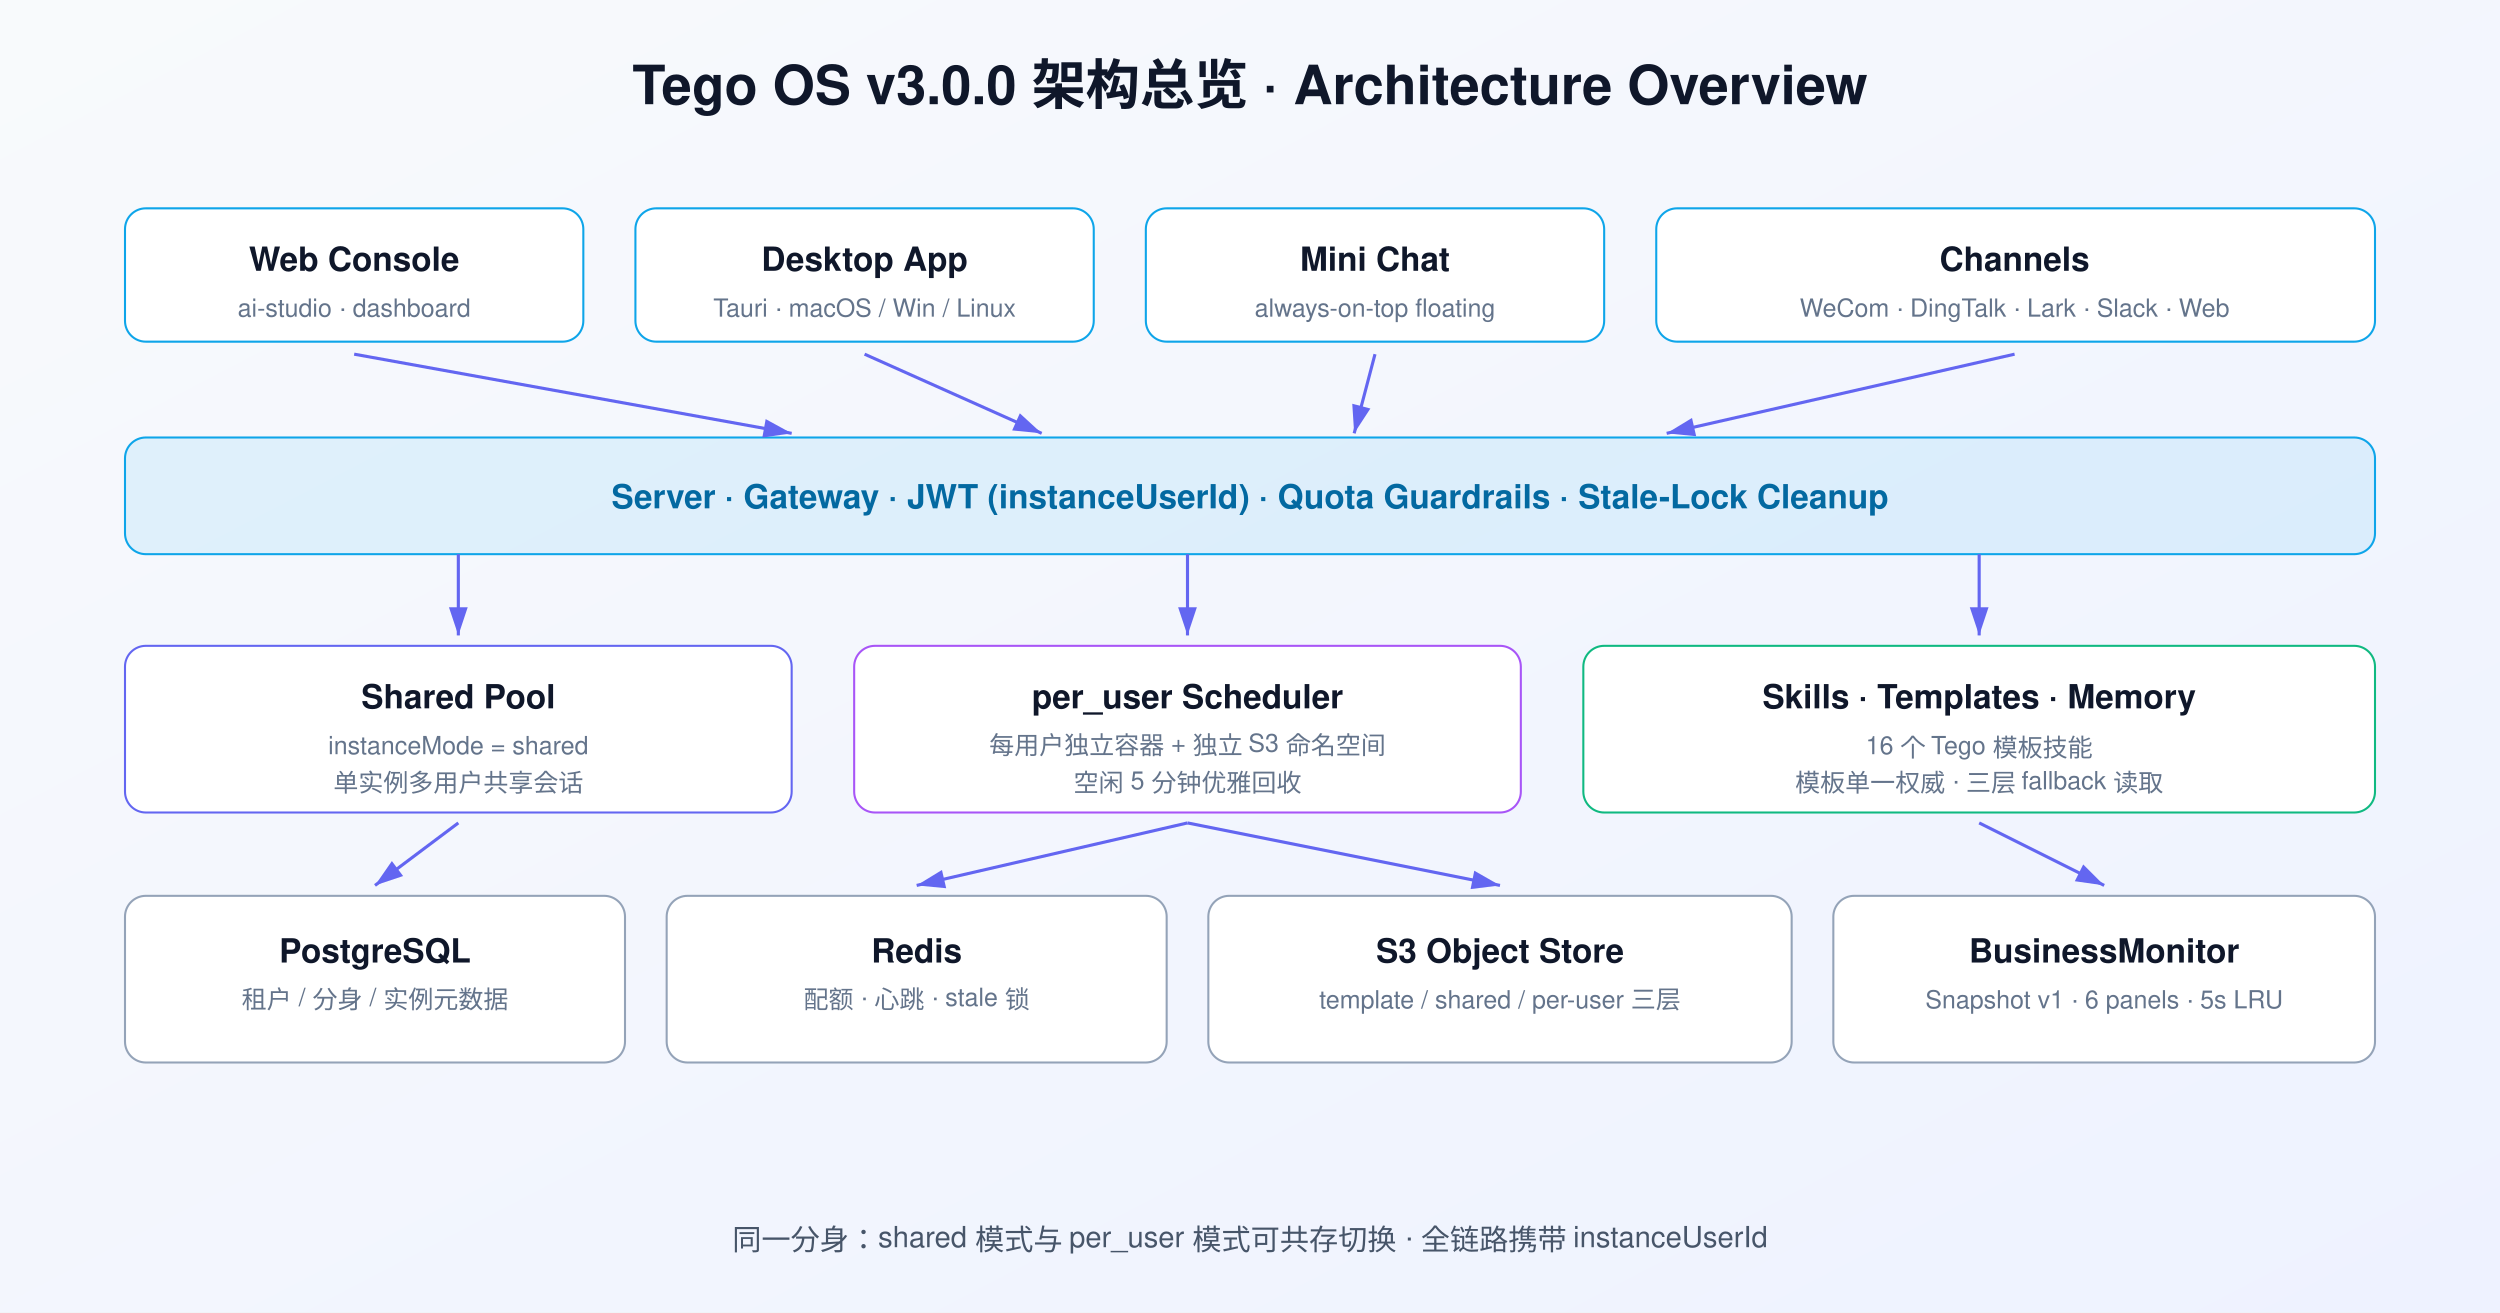
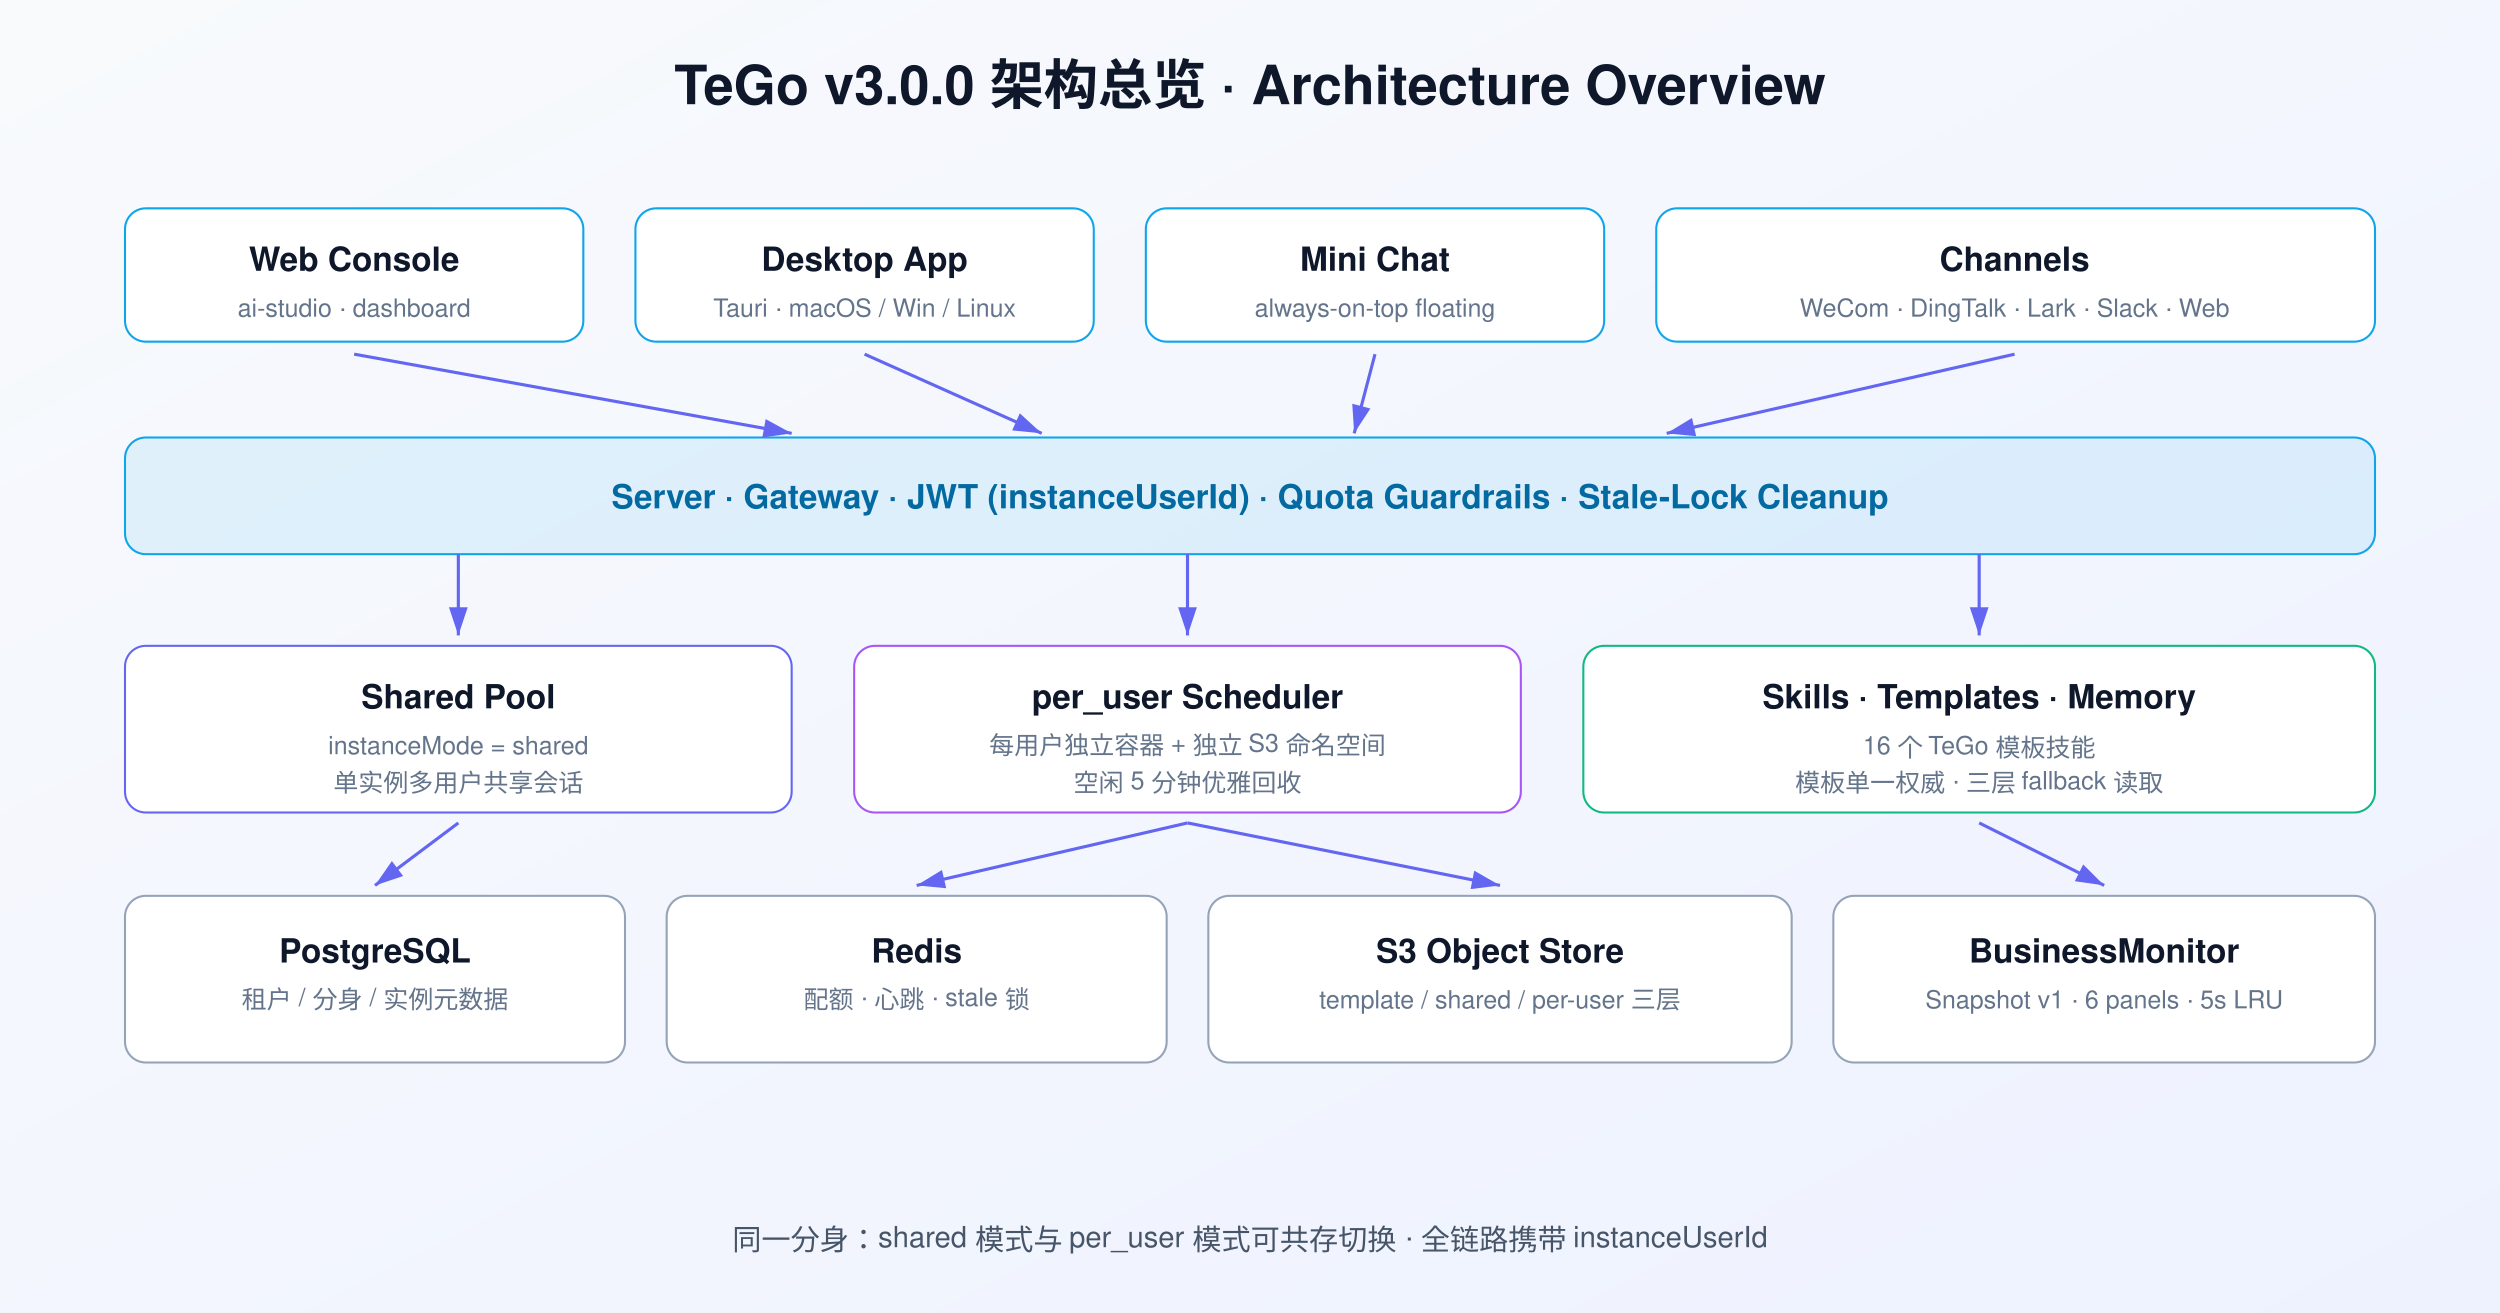
- <svg xmlns="http://www.w3.org/2000/svg" viewBox="0 0 1200 630" role="img" aria-label="Tego OS v3.0.0 架构总览">
+ <svg xmlns="http://www.w3.org/2000/svg" viewBox="0 0 1200 630" role="img" aria-label="TeGo v3.0.0 架构总览">
  <defs>
    <linearGradient id="bg" x1="0" y1="0" x2="1" y2="1">
      <stop offset="0%" stop-color="#f8fafc" />
      <stop offset="100%" stop-color="#eef2ff" />
    </linearGradient>
    <marker id="arrow" markerWidth="10" markerHeight="10" refX="9" refY="3" orient="auto">
      <path d="M0,0 L0,6 L9,3 z" fill="#6366f1" />
    </marker>
  </defs>
  <rect width="1200" height="630" fill="url(#bg)" />
-   <text x="600" y="50" text-anchor="middle" fill="#0f172a" font-family="-apple-system,Segoe UI,Helvetica,Arial,sans-serif" font-size="26" font-weight="700">Tego OS v3.0.0 架构总览 · Architecture Overview</text>
+   <text x="600" y="50" text-anchor="middle" fill="#0f172a" font-family="-apple-system,Segoe UI,Helvetica,Arial,sans-serif" font-size="26" font-weight="700">TeGo v3.0.0 架构总览 · Architecture Overview</text>
  <g font-family="-apple-system,Segoe UI,Helvetica,Arial,sans-serif" font-size="16" fill="#0f172a">
    <g>
      <rect x="60" y="100" width="220" height="64" rx="10" fill="#fff" stroke="#0ea5e9" />
      <text x="170" y="130" text-anchor="middle" font-weight="700">Web Console</text>
      <text x="170" y="152" text-anchor="middle" font-size="12" fill="#64748b">ai-studio · dashboard</text>
    </g>
    <g>
      <rect x="305" y="100" width="220" height="64" rx="10" fill="#fff" stroke="#0ea5e9" />
      <text x="415" y="130" text-anchor="middle" font-weight="700">Desktop App</text>
      <text x="415" y="152" text-anchor="middle" font-size="12" fill="#64748b">Tauri · macOS / Win / Linux</text>
    </g>
    <g>
      <rect x="550" y="100" width="220" height="64" rx="10" fill="#fff" stroke="#0ea5e9" />
      <text x="660" y="130" text-anchor="middle" font-weight="700">Mini Chat</text>
      <text x="660" y="152" text-anchor="middle" font-size="12" fill="#64748b">always-on-top floating</text>
    </g>
    <g>
      <rect x="795" y="100" width="345" height="64" rx="10" fill="#fff" stroke="#0ea5e9" />
      <text x="967" y="130" text-anchor="middle" font-weight="700">Channels</text>
      <text x="967" y="152" text-anchor="middle" font-size="12" fill="#64748b">WeCom · DingTalk · Lark · Slack · Web</text>
    </g>
    <rect x="60" y="210" width="1080" height="56" rx="10" fill="#0ea5e9" fill-opacity="0.1" stroke="#0ea5e9" />
    <text x="600" y="244" text-anchor="middle" font-weight="700" fill="#0369a1">Server · Gateway · JWT (instanceUserId) · Quota Guardrails · Stale-Lock Cleanup</text>
    <g>
      <rect x="60" y="310" width="320" height="80" rx="10" fill="#fff" stroke="#6366f1" />
      <text x="220" y="340" text-anchor="middle" font-weight="700">Shared Pool</text>
      <text x="220" y="362" text-anchor="middle" font-size="12" fill="#64748b">instanceMode = shared</text>
      <text x="220" y="380" text-anchor="middle" font-size="12" fill="#64748b">单实例多用户共享会话</text>
    </g>
    <g>
      <rect x="410" y="310" width="320" height="80" rx="10" fill="#fff" stroke="#a855f7" />
      <text x="570" y="340" text-anchor="middle" font-weight="700">per_user Scheduler</text>
      <text x="570" y="362" text-anchor="middle" font-size="12" fill="#64748b">每用户独立容器 + 独立 S3 命名空间</text>
      <text x="570" y="380" text-anchor="middle" font-size="12" fill="#64748b">空闲 5 分钟优雅回收</text>
    </g>
    <g>
      <rect x="760" y="310" width="380" height="80" rx="10" fill="#fff" stroke="#10b981" />
      <text x="950" y="340" text-anchor="middle" font-weight="700">Skills · Templates · Memory</text>
-       <text x="950" y="362" text-anchor="middle" font-size="12" fill="#64748b">16 个 Tego 模板技能</text>
+       <text x="950" y="362" text-anchor="middle" font-size="12" fill="#64748b">16 个 TeGo 模板技能</text>
      <text x="950" y="380" text-anchor="middle" font-size="12" fill="#64748b">模板单一权威 · 三层 fallback 读取</text>
    </g>
    <g>
      <rect x="60" y="430" width="240" height="80" rx="10" fill="#fff" stroke="#94a3b8" />
      <text x="180" y="462" text-anchor="middle" font-weight="700">PostgreSQL</text>
      <text x="180" y="484" text-anchor="middle" font-size="12" fill="#64748b">租户 / 分身 / 实例元数据</text>
    </g>
    <g>
      <rect x="320" y="430" width="240" height="80" rx="10" fill="#fff" stroke="#94a3b8" />
      <text x="440" y="462" text-anchor="middle" font-weight="700">Redis</text>
      <text x="440" y="484" text-anchor="middle" font-size="12" fill="#64748b">配额 · 心跳 · stale 锁</text>
    </g>
    <g>
      <rect x="580" y="430" width="280" height="80" rx="10" fill="#fff" stroke="#94a3b8" />
      <text x="720" y="462" text-anchor="middle" font-weight="700">S3 Object Store</text>
      <text x="720" y="484" text-anchor="middle" font-size="12" fill="#64748b">template / shared / per-user 三层</text>
    </g>
    <g>
      <rect x="880" y="430" width="260" height="80" rx="10" fill="#fff" stroke="#94a3b8" />
      <text x="1010" y="462" text-anchor="middle" font-weight="700">BusinessMonitor</text>
      <text x="1010" y="484" text-anchor="middle" font-size="12" fill="#64748b">Snapshot v1 · 6 panels · 5s LRU</text>
    </g>
  </g>
  <g stroke="#6366f1" stroke-width="1.5" fill="none" marker-end="url(#arrow)">
    <line x1="170" y1="170" x2="380" y2="208" />
    <line x1="415" y1="170" x2="500" y2="208" />
    <line x1="660" y1="170" x2="650" y2="208" />
    <line x1="967" y1="170" x2="800" y2="208" />
    <line x1="220" y1="266" x2="220" y2="305" />
    <line x1="570" y1="266" x2="570" y2="305" />
    <line x1="950" y1="266" x2="950" y2="305" />
    <line x1="220" y1="395" x2="180" y2="425" />
    <line x1="570" y1="395" x2="440" y2="425" />
    <line x1="570" y1="395" x2="720" y2="425" />
    <line x1="950" y1="395" x2="1010" y2="425" />
  </g>
  <text x="600" y="600" text-anchor="middle" fill="#475569" font-family="-apple-system,Segoe UI,Helvetica,Arial,sans-serif" font-size="14">同一分身：shared 模式与 per_user 模式可共存切换 · 全链路携带 instanceUserId</text>
</svg>
